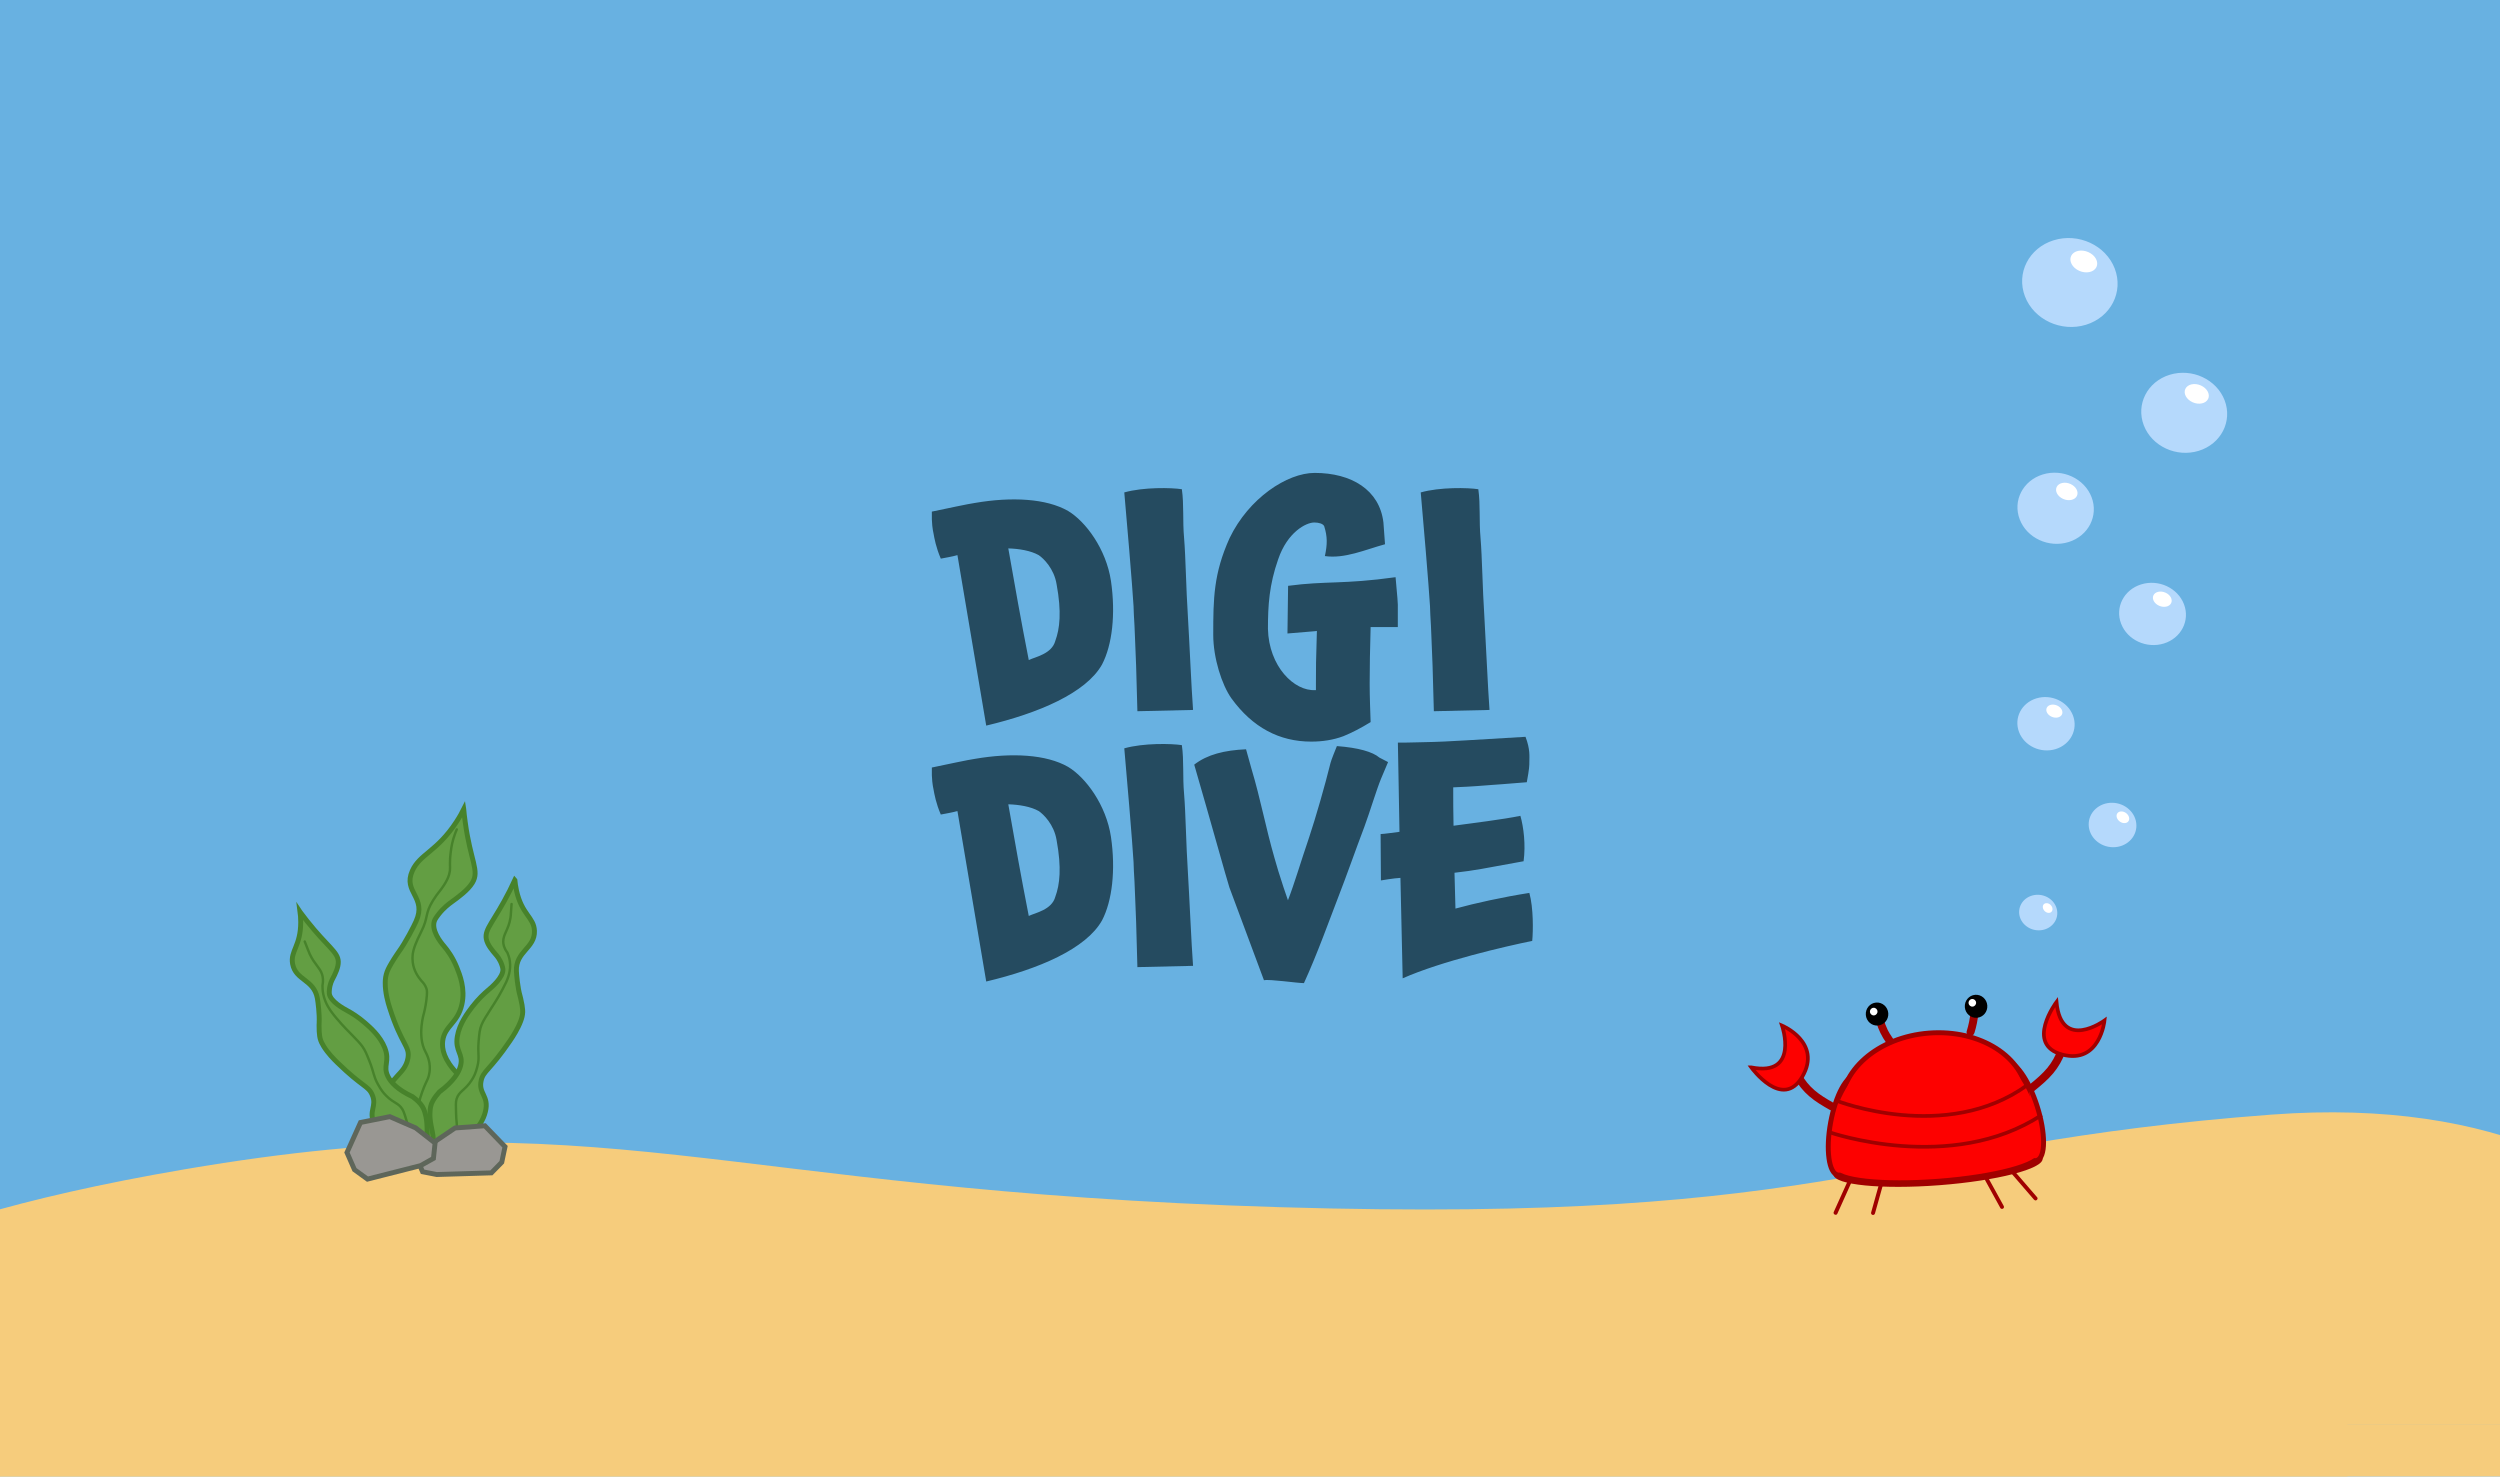
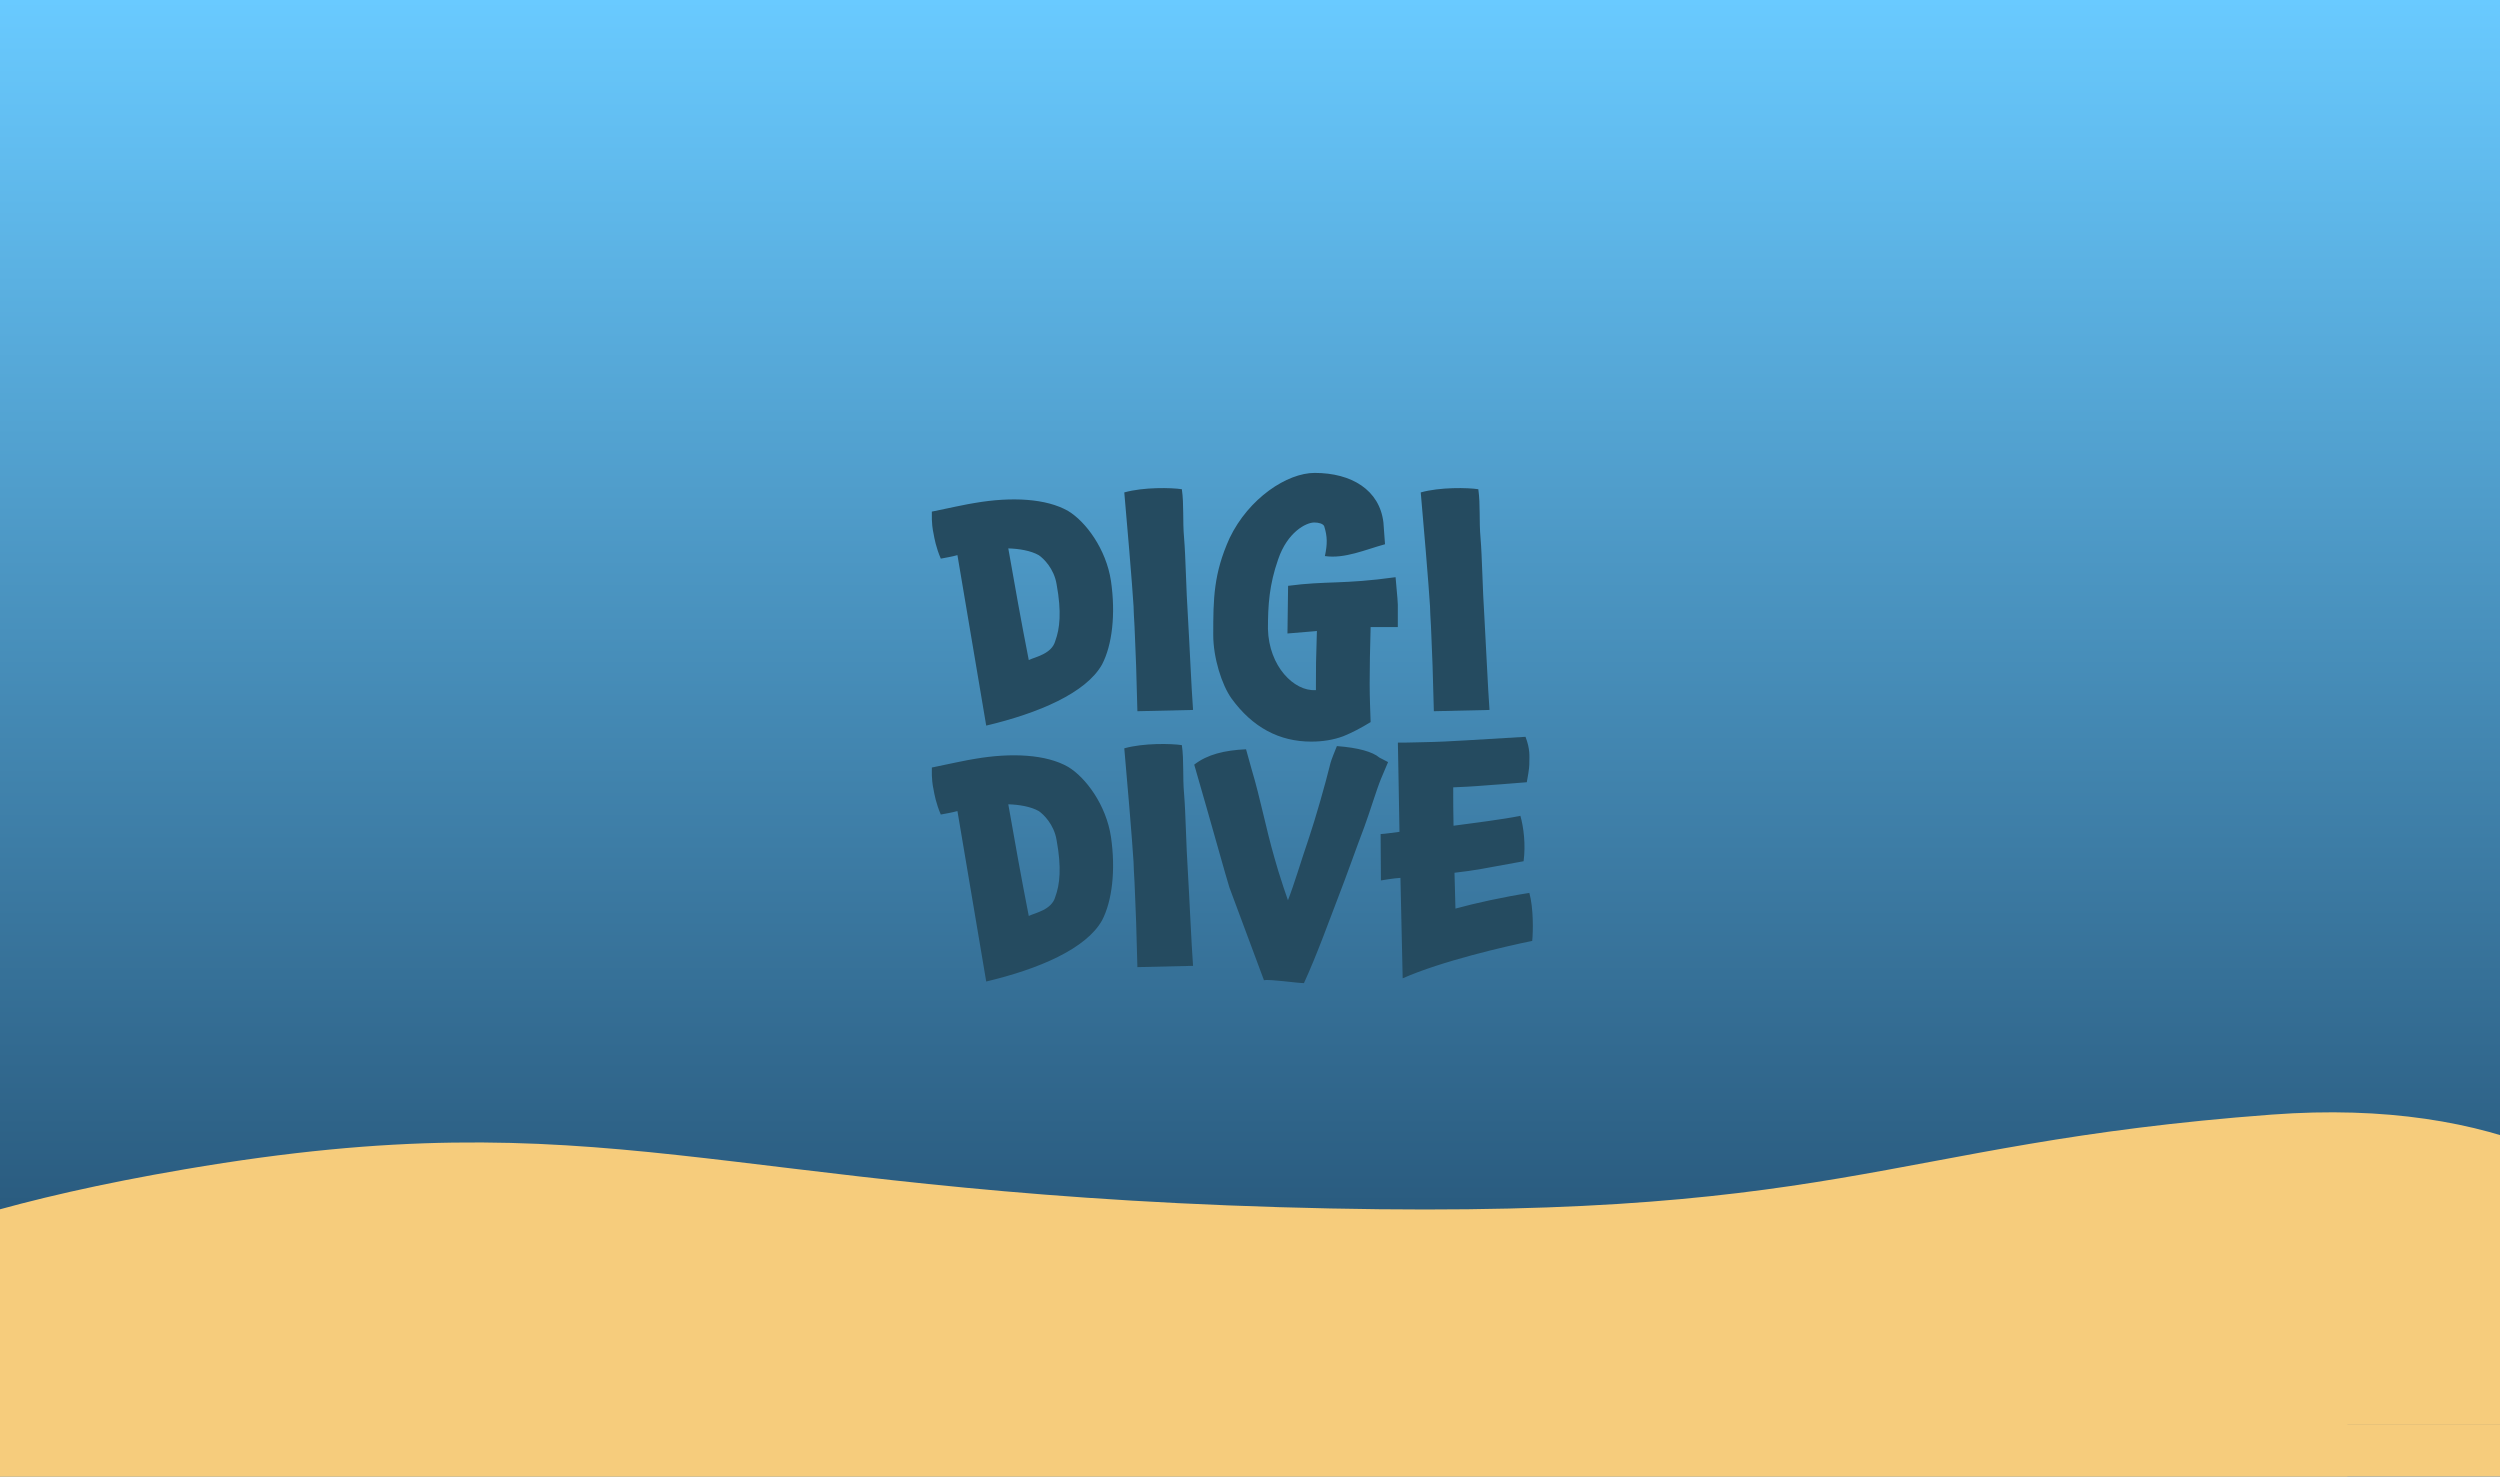
<svg xmlns="http://www.w3.org/2000/svg" width="508" height="300" viewBox="0 0 508 300" fill="none">
  <g clip-path="url(#clip0_291_842)">
-     <rect width="508" height="300" fill="#68B1E1" />
+     <rect width="508" height="300" fill="url(#paint0_linear_291_842)" />
    <path d="M225.75 118.065C226.725 124.76 226.01 131.065 223.93 135.03C220.68 140.815 211.06 144.91 200.4 147.445L194.55 112.8C193.445 113.125 192.145 113.32 191.17 113.515C190.195 111.24 189.87 109.42 189.675 108.315C189.545 107.73 189.285 106.365 189.35 103.96C192.145 103.375 197.02 102.335 198.06 102.205C205.6 100.905 212.62 101.295 217.04 103.83C220.615 105.975 224.775 111.565 225.75 118.065ZM214.7 118.715C214.18 115.53 212.035 113.45 211.06 112.8C209.435 111.89 207.095 111.5 204.885 111.435C206.315 119.56 207.355 125.475 209.045 134.12C210.41 133.47 213.725 132.885 214.44 130.22C215.35 127.75 215.74 124.37 214.7 118.715ZM230.859 135.29C230.664 131.13 230.599 127.75 230.404 124.955C230.404 124.435 230.339 123.785 230.339 123.2C230.144 119.69 228.844 104.22 228.454 100.06C232.354 98.955 238.074 99.085 240.154 99.41C240.609 102.595 240.284 105.78 240.609 109.355C240.934 113.255 240.999 119.43 241.389 125.41C241.649 129.57 242.104 140.035 242.429 144.26L231.119 144.52L230.859 135.29ZM278.511 127.425C278.381 131.91 278.316 135.745 278.316 138.995C278.316 141.53 278.446 144.78 278.511 146.73C276.496 147.965 274.741 148.875 272.986 149.59C270.906 150.37 268.696 150.695 266.421 150.695C259.986 150.695 254.526 147.835 250.236 141.92C248.286 139.19 246.531 133.73 246.531 128.985C246.531 121.64 246.596 116.57 249.846 109.355C253.746 101.23 261.546 96.095 267.136 96.095C274.611 96.095 280.331 99.54 281.111 106.17L281.436 110.59C277.406 111.695 273.246 113.58 269.216 112.995C269.736 110.59 269.736 109.03 269.086 106.95C268.891 106.43 267.981 106.17 267.071 106.17C265.381 106.17 261.611 108.12 259.726 113.645C257.906 118.845 257.646 122.94 257.646 127.815C257.841 135.42 262.976 140.49 267.266 140.23H267.396V138.93C267.396 135.615 267.396 134.25 267.591 128.205C267.396 128.205 267.396 128.27 267.071 128.27L261.611 128.725L261.741 119.04C269.541 118 272.856 118.78 283.581 117.285C283.906 120.99 284.101 122.745 284.036 123.785V127.425H278.511ZM291.098 135.29C290.903 131.13 290.838 127.75 290.643 124.955C290.643 124.435 290.578 123.785 290.578 123.2C290.383 119.69 289.083 104.22 288.693 100.06C292.593 98.955 298.313 99.085 300.393 99.41C300.848 102.595 300.523 105.78 300.848 109.355C301.173 113.255 301.238 119.43 301.628 125.41C301.888 129.57 302.343 140.035 302.668 144.26L291.358 144.52L291.098 135.29Z" fill="#254B60" />
    <path d="M225.75 170.065C226.725 176.76 226.01 183.065 223.93 187.03C220.68 192.815 211.06 196.91 200.4 199.445L194.55 164.8C193.445 165.125 192.145 165.32 191.17 165.515C190.195 163.24 189.87 161.42 189.675 160.315C189.545 159.73 189.285 158.365 189.35 155.96C192.145 155.375 197.02 154.335 198.06 154.205C205.6 152.905 212.62 153.295 217.04 155.83C220.615 157.975 224.775 163.565 225.75 170.065ZM214.7 170.715C214.18 167.53 212.035 165.45 211.06 164.8C209.435 163.89 207.095 163.5 204.885 163.435C206.315 171.56 207.355 177.475 209.045 186.12C210.41 185.47 213.725 184.885 214.44 182.22C215.35 179.75 215.74 176.37 214.7 170.715ZM230.859 187.29C230.664 183.13 230.599 179.75 230.404 176.955C230.404 176.435 230.339 175.785 230.339 175.2C230.144 171.69 228.844 156.22 228.454 152.06C232.354 150.955 238.074 151.085 240.154 151.41C240.609 154.595 240.284 157.78 240.609 161.355C240.934 165.255 240.999 171.43 241.389 177.41C241.649 181.57 242.104 192.035 242.429 196.26L231.119 196.52L230.859 187.29ZM282.056 154.855L280.626 158.235C279.716 160.445 278.351 164.995 277.246 167.985C275.296 173.12 273.931 177.15 271.591 183.195C270.421 186.185 267.626 193.985 264.961 199.77C263.596 199.77 257.941 198.925 256.836 199.185L249.816 180.335C249.166 178.32 246.176 167.465 242.666 155.375C245.331 153.295 248.841 152.45 253.196 152.255L254.301 156.22C256.186 162.525 257.161 168.05 258.981 174.355C259.111 174.94 260.281 178.775 260.801 180.27L261.711 182.935C263.076 179.425 264.246 175.33 266.001 170.195C267.366 166.1 269.251 159.535 270.356 155.05C270.486 154.465 271.396 152.255 271.656 151.605C276.011 151.93 278.936 152.775 280.301 153.945L282.056 154.855ZM311.349 191.19C305.954 192.295 292.954 195.285 285.024 198.795L284.569 178.385C283.204 178.45 280.604 178.905 280.604 178.905L280.539 169.48C281.189 169.48 283.789 169.09 284.374 169.025C284.309 163.24 284.114 156.155 284.049 150.89C285.284 150.955 290.094 150.76 291.394 150.76C292.499 150.76 300.624 150.305 309.984 149.72C310.959 152.255 310.764 153.75 310.764 154.79C310.764 155.57 310.764 156.155 310.244 158.95C304.979 159.405 304.199 159.405 303.549 159.47C300.689 159.665 300.039 159.795 295.294 159.99C295.294 162.59 295.294 165.255 295.359 167.79C299.194 167.27 305.499 166.49 308.944 165.775C309.594 168.05 310.049 171.625 309.594 175.005C301.014 176.565 300.039 176.825 295.554 177.345L295.749 184.625C299.779 183.52 305.369 182.285 310.764 181.44C311.609 184.495 311.544 189.175 311.349 191.19Z" fill="#254B60" />
    <rect x="-31" y="289.423" width="576.002" height="69.408" fill="#F6CC7C" />
    <g clip-path="url(#clip1_291_842)">
      <path d="M-29.404 289.524H545.002V277.72C532.467 266.389 506.469 254.612 460.157 257.057C380.488 261.263 373.907 272.699 259.713 270.28C145.52 267.862 123.352 254.638 38.747 264.865C4.761 268.966 -16.54 273.961 -29.404 278.509V289.524Z" fill="#F6CC7C" />
    </g>
    <rect x="-31" y="266.316" width="508" height="57.496" fill="#F6CC7C" />
    <g clip-path="url(#clip2_291_842)">
      <path d="M-31 272.671H546.996V255.88C534.383 239.762 508.222 223.008 461.621 226.486C381.454 232.47 374.832 248.737 259.925 245.297C145.018 241.856 122.711 223.046 37.577 237.593C3.379 243.427 -18.055 250.532 -31 257.002V272.671Z" fill="#F6CC7C" />
      <rect x="75.106" y="249.535" width="60.632" height="22.737" fill="#F6CC7C" />
    </g>
-     <path d="M94.233 164.442C94.286 165.061 94.38 165.988 94.54 167.106C95.609 174.985 97.481 176.924 95.99 179.377C95.087 180.871 93.094 182.317 91.752 183.289C91.339 183.59 90.17 184.416 89.08 185.839C88.834 186.166 88.564 186.514 88.388 186.85C87.389 188.869 89.62 191.558 90.186 192.214C90.98 193.145 92.02 194.594 92.811 196.55C93.419 198.056 94.587 200.911 93.842 204.14C92.979 207.935 90.345 208.468 89.958 211.498C89.757 213.11 90.177 215.38 93.022 218.254C93.35 218.875 93.698 219.646 93.861 220.479C94.075 221.59 93.77 222.512 93.594 223.057C92.701 225.887 91.014 227.683 89.904 230.01C88.064 233.894 89.525 235.725 88.26 236.127C86.124 236.795 81.063 231.876 79.464 227.928C78.935 226.611 78.25 224.936 78.569 222.75C79.146 218.765 82.281 218.393 82.888 215.05C83.342 212.533 81.618 212.464 79.169 204.745C78.823 203.671 78.267 201.722 78.278 199.699C78.279 198.978 78.365 198.265 78.657 197.458C78.74 197.248 78.912 196.779 79.553 195.699C80.317 194.404 81.004 193.46 81.026 193.419C82.468 191.428 84.126 188.156 84.541 187.229C86.773 182.25 81.835 181.319 83.778 176.966C85.293 173.542 88.823 173.043 92.743 167.009C93.453 165.929 93.938 165.021 94.232 164.432L94.233 164.442Z" fill="#639E43" stroke="#47822B" stroke-miterlimit="10" />
-     <path d="M104.609 178.859C104.385 179.354 104.029 180.093 103.582 180.986C100.406 187.246 98.448 188.754 98.806 190.757C99.019 191.973 100.069 193.183 100.765 193.994C100.976 194.242 101.602 194.938 101.987 196.102C102.077 196.366 102.169 196.657 102.191 196.93C102.322 198.564 99.865 200.659 99.245 201.167C98.38 201.897 97.168 203.023 95.983 204.563C95.082 205.753 93.358 207.999 92.928 210.598C92.421 213.654 94.215 214.15 93.585 216.577C93.259 217.862 92.246 219.674 89.27 221.894C88.839 222.377 88.343 222.992 87.976 223.648C87.473 224.529 87.433 225.275 87.395 225.716C87.199 228 87.914 229.482 88.036 231.364C88.24 234.507 86.588 235.937 87.417 236.294C88.797 236.883 94.038 233.086 96.418 229.976C97.202 228.944 98.223 227.615 98.639 225.862C99.416 222.667 97.198 222.283 97.767 219.599C98.188 217.57 99.492 217.571 103.636 211.469C104.211 210.616 105.218 209.08 105.817 207.465C106.029 206.886 106.188 206.315 106.213 205.667C106.218 205.495 106.225 205.124 106.081 204.232C105.902 203.174 105.678 202.406 105.673 202.368C105.2 200.741 104.963 198.086 104.933 197.331C104.778 193.299 108.718 192.681 108.601 189.156C108.5 186.389 106.048 185.893 104.952 180.969C104.755 180.083 104.672 179.345 104.624 178.876L104.609 178.859Z" fill="#639E43" stroke="#47822B" stroke-miterlimit="10" />
-     <path d="M86.999 232.779C86.999 232.779 84.579 230.324 84.723 226.803C84.868 223.292 86.768 219.552 86.768 219.552C86.768 219.552 88.233 216.998 86.462 213.737C84.692 210.476 86.175 205.756 86.175 205.756C86.175 205.756 86.466 204.617 86.628 203.334C86.829 201.723 86.781 201.245 86.648 200.864C86.405 200.155 85.966 199.634 85.637 199.316C84.956 198.513 84.092 197.259 83.876 195.598C83.802 195.038 83.803 194.516 83.851 194.045C83.847 194.017 83.898 193.564 84.028 193.083C84.38 191.68 85.465 189.583 85.573 189.36C87.105 186.38 86.258 185.779 87.98 182.992C88.443 182.229 88.913 181.627 89.219 181.236C89.551 180.832 90.857 179.172 91.257 177.715C91.358 177.332 91.419 176.954 91.419 176.954C91.532 176.037 91.275 175.435 91.626 172.865C91.721 172.122 91.914 170.863 92.516 169.276C92.627 168.967 92.744 168.705 92.817 168.534" stroke="#47822B" stroke-width="0.5" stroke-miterlimit="10" stroke-linecap="round" />
-     <path d="M60.993 185.339C61.309 185.763 61.775 186.386 62.366 187.134C66.553 192.405 68.662 193.42 68.74 195.384C68.785 196.574 68.086 197.946 67.614 198.852C67.472 199.127 67.039 199.914 66.933 201.095C66.913 201.364 66.883 201.662 66.916 201.914C67.122 203.49 69.81 204.952 70.474 205.311C71.418 205.815 72.76 206.636 74.154 207.849C75.222 208.782 77.265 210.555 78.193 212.93C79.283 215.711 77.747 216.556 78.825 218.722C79.387 219.873 80.681 221.374 83.852 222.858C84.353 223.229 84.923 223.705 85.392 224.251C86.023 224.985 86.224 225.68 86.345 226.082C86.992 228.199 86.644 229.744 86.922 231.558C87.384 234.572 89.178 235.591 88.501 236.087C87.362 236.928 81.793 234.419 78.989 231.967C78.059 231.149 76.853 230.11 76.113 228.537C74.75 225.668 76.689 224.856 75.618 222.433C74.816 220.602 73.63 220.871 68.583 215.949C67.876 215.263 66.643 214.02 65.774 212.615C65.462 212.115 65.203 211.608 65.041 210.993C65.007 210.836 64.918 210.478 64.861 209.612C64.808 208.575 64.844 207.802 64.852 207.763C64.941 206.128 64.62 203.561 64.485 202.848C63.791 199 60.075 199.229 59.457 195.865C58.975 193.223 61.113 192.251 61.106 187.365C61.102 186.492 61.036 185.77 60.976 185.313L60.993 185.339Z" fill="#639E43" stroke="#47822B" stroke-miterlimit="10" />
-     <path d="M89.029 234.877C89.698 234.429 90.482 233.815 91.159 233.005C92.943 230.903 92.885 228.88 92.785 228.01C92.735 227.628 92.701 227.053 92.678 226.354C92.618 224.73 92.593 223.907 92.776 223.314C93.267 221.713 94.51 221.569 95.844 219.488C96.358 218.69 96.659 218.053 97.004 216.698C97.503 214.745 97.019 214.296 97.267 211.464C97.399 209.947 97.465 209.189 97.86 208.226C98.194 207.414 98.762 206.514 99.914 204.722C100.369 203.999 100.773 203.415 101.344 202.429C101.725 201.772 102.032 201.182 102.165 200.936C102.285 200.702 102.659 199.989 102.873 199.525C103.148 198.901 103.869 197.279 103.603 195.34C103.504 194.584 103.275 193.988 103.098 193.574C102.402 192.659 102.258 191.871 102.255 191.321C102.262 189.802 103.351 188.891 103.726 186.508C103.787 186.13 103.814 185.813 103.814 185.604C103.862 184.81 103.927 184.157 103.95 183.698" stroke="#47822B" stroke-width="0.5" stroke-miterlimit="10" stroke-linecap="round" />
-     <path d="M87.913 235.261C87.304 235.008 86.568 234.63 85.847 234.05C83.961 232.531 83.384 230.633 83.194 229.803C83.105 229.435 82.965 228.894 82.77 228.236C82.309 226.702 82.086 225.943 81.786 225.432C80.962 224.059 80.025 224.238 78.457 222.631C77.855 222.016 77.445 221.501 76.797 220.323C75.849 218.634 76.052 218.086 75.03 215.515C74.48 214.134 74.197 213.441 73.641 212.65C73.155 211.973 72.488 211.282 71.127 209.894C70.588 209.338 70.117 208.887 69.426 208.113C68.961 207.595 68.57 207.124 68.393 206.929C68.232 206.741 67.76 206.177 67.476 205.787C67.094 205.277 66.097 203.945 65.701 202.071C65.551 201.341 65.526 200.727 65.525 200.3C65.734 199.276 65.606 198.505 65.442 197.986C64.984 196.575 63.933 195.991 62.943 193.871C62.789 193.53 62.669 193.242 62.603 193.052C62.329 192.319 62.087 191.724 61.924 191.318" stroke="#47822B" stroke-width="0.5" stroke-miterlimit="10" stroke-linecap="round" />
-     <path d="M102.621 233.01L98.517 228.758L92.466 229.206L87.915 232.278L84.816 235.675L85.87 238.103L88.749 238.664L99.85 238.327L101.96 236.17L102.621 233.01Z" fill="#999793" stroke="#5E665A" stroke-miterlimit="10" stroke-linecap="round" />
-     <path d="M70.505 234.194L73.257 228.089L79.211 226.902L84.462 229.19L88.406 232.268L88.076 235.388L85.462 236.854L74.675 239.596L72.033 237.683L70.505 234.194Z" fill="#999793" stroke="#5E665A" stroke-miterlimit="10" stroke-linecap="round" />
-     <ellipse cx="3.889" cy="3.603" rx="3.889" ry="3.603" transform="matrix(-0.981289 -0.192539 -0.193551 0.98109 418.678 182.646)" fill="#B5D9FC" />
-     <ellipse cx="0.874" cy="1.089" rx="0.874" ry="1.089" transform="matrix(-0.842821 0.53915 0.601079 0.798548 416.165 183.169)" fill="white" />
-     <ellipse cx="4.849" cy="4.517" rx="4.849" ry="4.517" transform="matrix(-0.9999 -0.0141764 0.0136522 0.999907 434.055 163.191)" fill="#B5D9FC" />
-     <ellipse cx="1.093" cy="1.361" rx="1.093" ry="1.361" transform="matrix(-0.711173 0.682955 0.751591 0.680286 431.125 164.398)" fill="white" />
-     <ellipse cx="5.731" cy="5.514" rx="5.731" ry="5.514" transform="matrix(-0.955327 0.295552 0.357619 0.933867 419.249 140.221)" fill="#B5D9FC" />
-     <ellipse cx="1.312" cy="1.632" rx="1.312" ry="1.632" transform="matrix(-0.425649 0.867864 0.94273 0.420397 416.466 142.676)" fill="white" />
-     <ellipse cx="6.686" cy="6.433" rx="6.686" ry="6.433" transform="matrix(-0.955327 0.295552 0.357619 0.933867 441.482 116.768)" fill="#B5D9FC" />
-     <ellipse cx="1.531" cy="1.904" rx="1.531" ry="1.904" transform="matrix(-0.425649 0.867864 0.94273 0.420397 438.236 119.63)" fill="white" />
-     <ellipse cx="7.641" cy="7.352" rx="7.641" ry="7.352" transform="matrix(-0.955327 0.295552 0.357619 0.933867 422.377 94.1562)" fill="#B5D9FC" />
-     <ellipse cx="1.75" cy="2.176" rx="1.75" ry="2.176" transform="matrix(-0.425649 0.867864 0.94273 0.420397 418.666 97.4277)" fill="white" />
-     <ellipse cx="8.596" cy="8.271" rx="8.596" ry="8.271" transform="matrix(-0.955327 0.295552 0.357619 0.933867 449.085 73.6172)" fill="#B5D9FC" />
-     <ellipse cx="1.968" cy="2.448" rx="1.968" ry="2.448" transform="matrix(-0.425649 0.867864 0.94273 0.420397 444.911 77.2969)" fill="white" />
-     <ellipse cx="9.551" cy="9.19" rx="9.551" ry="9.19" transform="matrix(-0.955327 0.295552 0.357619 0.933867 426.434 46)" fill="#B5D9FC" />
-     <ellipse cx="2.187" cy="2.72" rx="2.187" ry="2.72" transform="matrix(-0.425649 0.867864 0.94273 0.420397 421.795 50.0908)" fill="white" />
-     <path d="M375.67 239.5C374.652 241.754 373.636 244.018 372.618 246.272C372.405 246.743 373.136 247.098 373.349 246.627C374.367 244.373 375.383 242.109 376.401 239.855C376.614 239.384 375.883 239.029 375.67 239.5Z" fill="#A00000" />
-     <path d="M381.835 240.574L380.205 246.404C380.145 246.614 380.325 246.838 380.522 246.877C380.753 246.924 380.936 246.769 380.996 246.559L382.626 240.73C382.686 240.52 382.506 240.295 382.309 240.256C382.078 240.209 381.895 240.364 381.835 240.574Z" fill="#A00000" />
-     <path d="M408.544 238.254C410.125 240.092 411.716 241.918 413.296 243.756C413.439 243.918 413.671 243.987 413.856 243.853C414.021 243.743 414.107 243.455 413.954 243.294C412.373 241.456 410.782 239.63 409.201 237.792C409.059 237.63 408.827 237.561 408.642 237.694C408.477 237.804 408.391 238.092 408.544 238.254Z" fill="#A00000" />
-     <path d="M403.385 239.849C404.417 241.729 405.448 243.598 406.48 245.478C406.581 245.665 406.875 245.697 407.039 245.576C407.235 245.442 407.249 245.203 407.137 245.017C406.105 243.137 405.074 241.268 404.042 239.388C403.941 239.201 403.647 239.169 403.483 239.29C403.287 239.424 403.273 239.663 403.385 239.849Z" fill="#A00000" />
-     <path d="M394.097 240.834C405.834 239.933 415.219 237.511 415.059 235.425C414.899 233.339 405.254 232.379 393.517 233.28C381.78 234.181 372.395 236.603 372.555 238.689C372.715 240.775 382.36 241.735 394.097 240.834Z" fill="#A00000" />
-     <path d="M378.608 229.293C379.629 223.73 378.974 218.948 377.145 218.612C375.316 218.276 373.005 222.514 371.984 228.078C370.963 233.641 371.619 238.423 373.448 238.759C375.277 239.095 377.587 234.857 378.608 229.293Z" fill="#FD0100" stroke="#9D0000" stroke-miterlimit="10" />
-     <path d="M413.902 235.79C415.685 235.222 415.71 230.301 413.956 224.798C412.203 219.294 409.336 215.294 407.553 215.862C405.77 216.43 405.745 221.352 407.499 226.855C409.252 232.358 412.119 236.359 413.902 235.79Z" fill="#FD0100" stroke="#A00000" stroke-miterlimit="10" />
-     <path d="M393.413 238.819C404.205 237.991 412.732 234.419 412.457 230.841C412.182 227.263 403.211 225.035 392.418 225.864C381.626 226.692 373.1 230.264 373.374 233.842C373.649 237.42 382.621 239.648 393.413 238.819Z" fill="#FD0100" />
-     <path d="M394.147 238.222C404.565 237.422 412.524 230.438 411.924 222.623C411.323 214.808 402.392 209.122 391.974 209.922C381.556 210.722 373.597 217.705 374.197 225.52C374.797 233.335 383.729 239.022 394.147 238.222Z" fill="#FD0100" stroke="#A00000" stroke-miterlimit="10" />
-     <path d="M393.923 239.527C405.274 238.655 414.344 236.233 414.182 234.118C414.019 232.002 404.686 230.993 393.335 231.865C381.984 232.737 372.914 235.158 373.076 237.274C373.239 239.39 382.572 240.398 393.923 239.527Z" fill="#FD0100" />
-     <path d="M383.733 224.7C387.107 219.924 388.164 214.868 386.095 213.406C384.026 211.944 379.614 214.631 376.241 219.407C372.867 224.182 371.809 229.239 373.878 230.7C375.947 232.162 380.359 229.475 383.733 224.7Z" fill="#FD0100" />
-     <path d="M412.594 233.027C414.844 231.89 414.546 226.768 411.927 221.587C409.309 216.405 405.362 213.127 403.111 214.264C400.861 215.401 401.16 220.524 403.778 225.705C406.397 230.886 410.344 234.165 412.594 233.027Z" fill="#FD0100" />
-     <path d="M394.466 236.314C405.063 235.5 413.465 232.398 413.234 229.385C413.002 226.372 404.225 224.589 393.629 225.403C383.032 226.216 374.63 229.319 374.861 232.332C375.093 235.345 383.87 237.128 394.466 236.314Z" fill="#FD0100" />
-     <path d="M413.416 221.633C414.76 220.533 416.114 219.412 417.234 218.07C418.274 216.811 419.106 215.383 419.647 213.837C419.789 213.426 419.7 212.967 419.272 212.751C418.912 212.573 418.338 212.714 418.186 213.127C417.689 214.55 416.956 215.862 416.006 217.017C414.975 218.255 413.745 219.291 412.502 220.306C412.166 220.581 412.04 221.056 412.297 221.437C412.529 221.776 413.081 221.918 413.428 221.642L413.416 221.633Z" fill="#A00000" />
-     <path d="M384.62 210.994C384.389 210.665 384.169 210.336 383.969 209.994C383.881 209.838 383.794 209.683 383.705 209.516C383.692 209.485 383.592 209.308 383.655 209.433C383.605 209.34 383.566 209.256 383.526 209.162C383.218 208.525 382.972 207.862 382.789 207.173C382.682 206.759 382.134 206.53 381.756 206.689C381.326 206.863 381.153 207.288 381.273 207.722C381.681 209.228 382.406 210.644 383.294 211.918C383.538 212.268 384.066 212.389 384.425 212.124C384.783 211.858 384.887 211.374 384.63 210.993L384.62 210.994Z" fill="#A00000" />
-     <path d="M372.539 224.079C371.192 223.316 369.855 222.531 368.672 221.507C367.582 220.562 366.685 219.452 366.003 218.183C365.8 217.798 365.212 217.746 364.872 217.978C364.481 218.246 364.463 218.713 364.667 219.109C365.412 220.491 366.437 221.722 367.62 222.746C368.895 223.85 370.368 224.711 371.828 225.54C372.213 225.76 372.726 225.536 372.914 225.165C373.12 224.748 372.923 224.298 372.539 224.079Z" fill="#A00000" />
-     <path d="M381.595 208.391C382.855 208.295 383.796 207.171 383.697 205.881C383.598 204.592 382.496 203.625 381.236 203.721C379.976 203.818 379.035 204.942 379.134 206.232C379.233 207.521 380.335 208.488 381.595 208.391Z" fill="black" />
-     <path d="M417.878 203.603C417.878 203.603 411.388 212.263 419.056 214.293C426.723 216.313 427.638 207.367 427.638 207.367C427.638 207.367 418.843 213.779 417.878 203.603Z" fill="#FD0100" stroke="#A00000" stroke-width="0.75" stroke-miterlimit="10" />
-     <path d="M373.177 223.661C373.177 223.661 395.467 232.438 411.954 220.489" stroke="#A00000" stroke-width="0.75" stroke-miterlimit="10" />
-     <path d="M371.742 230.072C371.742 230.072 396.442 238.663 414.867 226.565" stroke="#A00000" stroke-width="0.75" stroke-miterlimit="10" />
-     <path d="M380.798 206.33C381.22 206.297 381.535 205.924 381.503 205.496C381.47 205.068 381.101 204.748 380.679 204.78C380.257 204.813 379.942 205.186 379.975 205.614C380.007 206.042 380.376 206.362 380.798 206.33Z" fill="white" />
-     <path d="M401.212 209.861C401.612 208.575 401.878 207.256 402.003 205.915C402.046 205.49 401.826 205.03 401.367 204.968C400.973 204.912 400.461 205.157 400.42 205.604C400.296 206.944 400.029 208.264 399.63 209.55C399.499 209.961 399.871 210.441 400.265 210.497C400.736 210.569 401.083 210.294 401.212 209.861Z" fill="#A00000" />
-     <path d="M401.715 206.814C402.975 206.717 403.916 205.594 403.817 204.304C403.718 203.014 402.616 202.047 401.356 202.144C400.097 202.241 399.155 203.365 399.255 204.654C399.354 205.944 400.455 206.911 401.715 206.814Z" fill="black" />
-     <path d="M400.837 204.545C401.259 204.512 401.574 204.139 401.542 203.711C401.509 203.283 401.14 202.963 400.718 202.995C400.296 203.027 399.981 203.401 400.014 203.828C400.046 204.256 400.415 204.577 400.837 204.545Z" fill="white" />
-     <path d="M355.859 216.895C355.859 216.895 362.208 225.706 366.242 218.761C370.277 211.816 362.112 208.395 362.112 208.395C362.112 208.395 365.707 218.834 355.87 216.895L355.859 216.895Z" fill="#FD0100" stroke="#A00000" stroke-width="0.75" stroke-miterlimit="10" />
  </g>
  <defs>
+     <linearGradient id="paint0_linear_291_842" x1="254" y1="0" x2="254" y2="300" gradientUnits="userSpaceOnUse">
+       <stop stop-color="#69CAFF" />
+       <stop offset="1" stop-color="#1C4363" />
+     </linearGradient>
    <clipPath id="clip0_291_842">
      <rect width="508" height="300" fill="white" />
    </clipPath>
    <clipPath id="clip1_291_842">
      <rect width="574.406" height="32.809" fill="white" transform="translate(-29.4043 256.715)" />
    </clipPath>
    <clipPath id="clip2_291_842">
      <rect width="577.996" height="46.671" fill="white" transform="translate(-31 226)" />
    </clipPath>
  </defs>
</svg>
